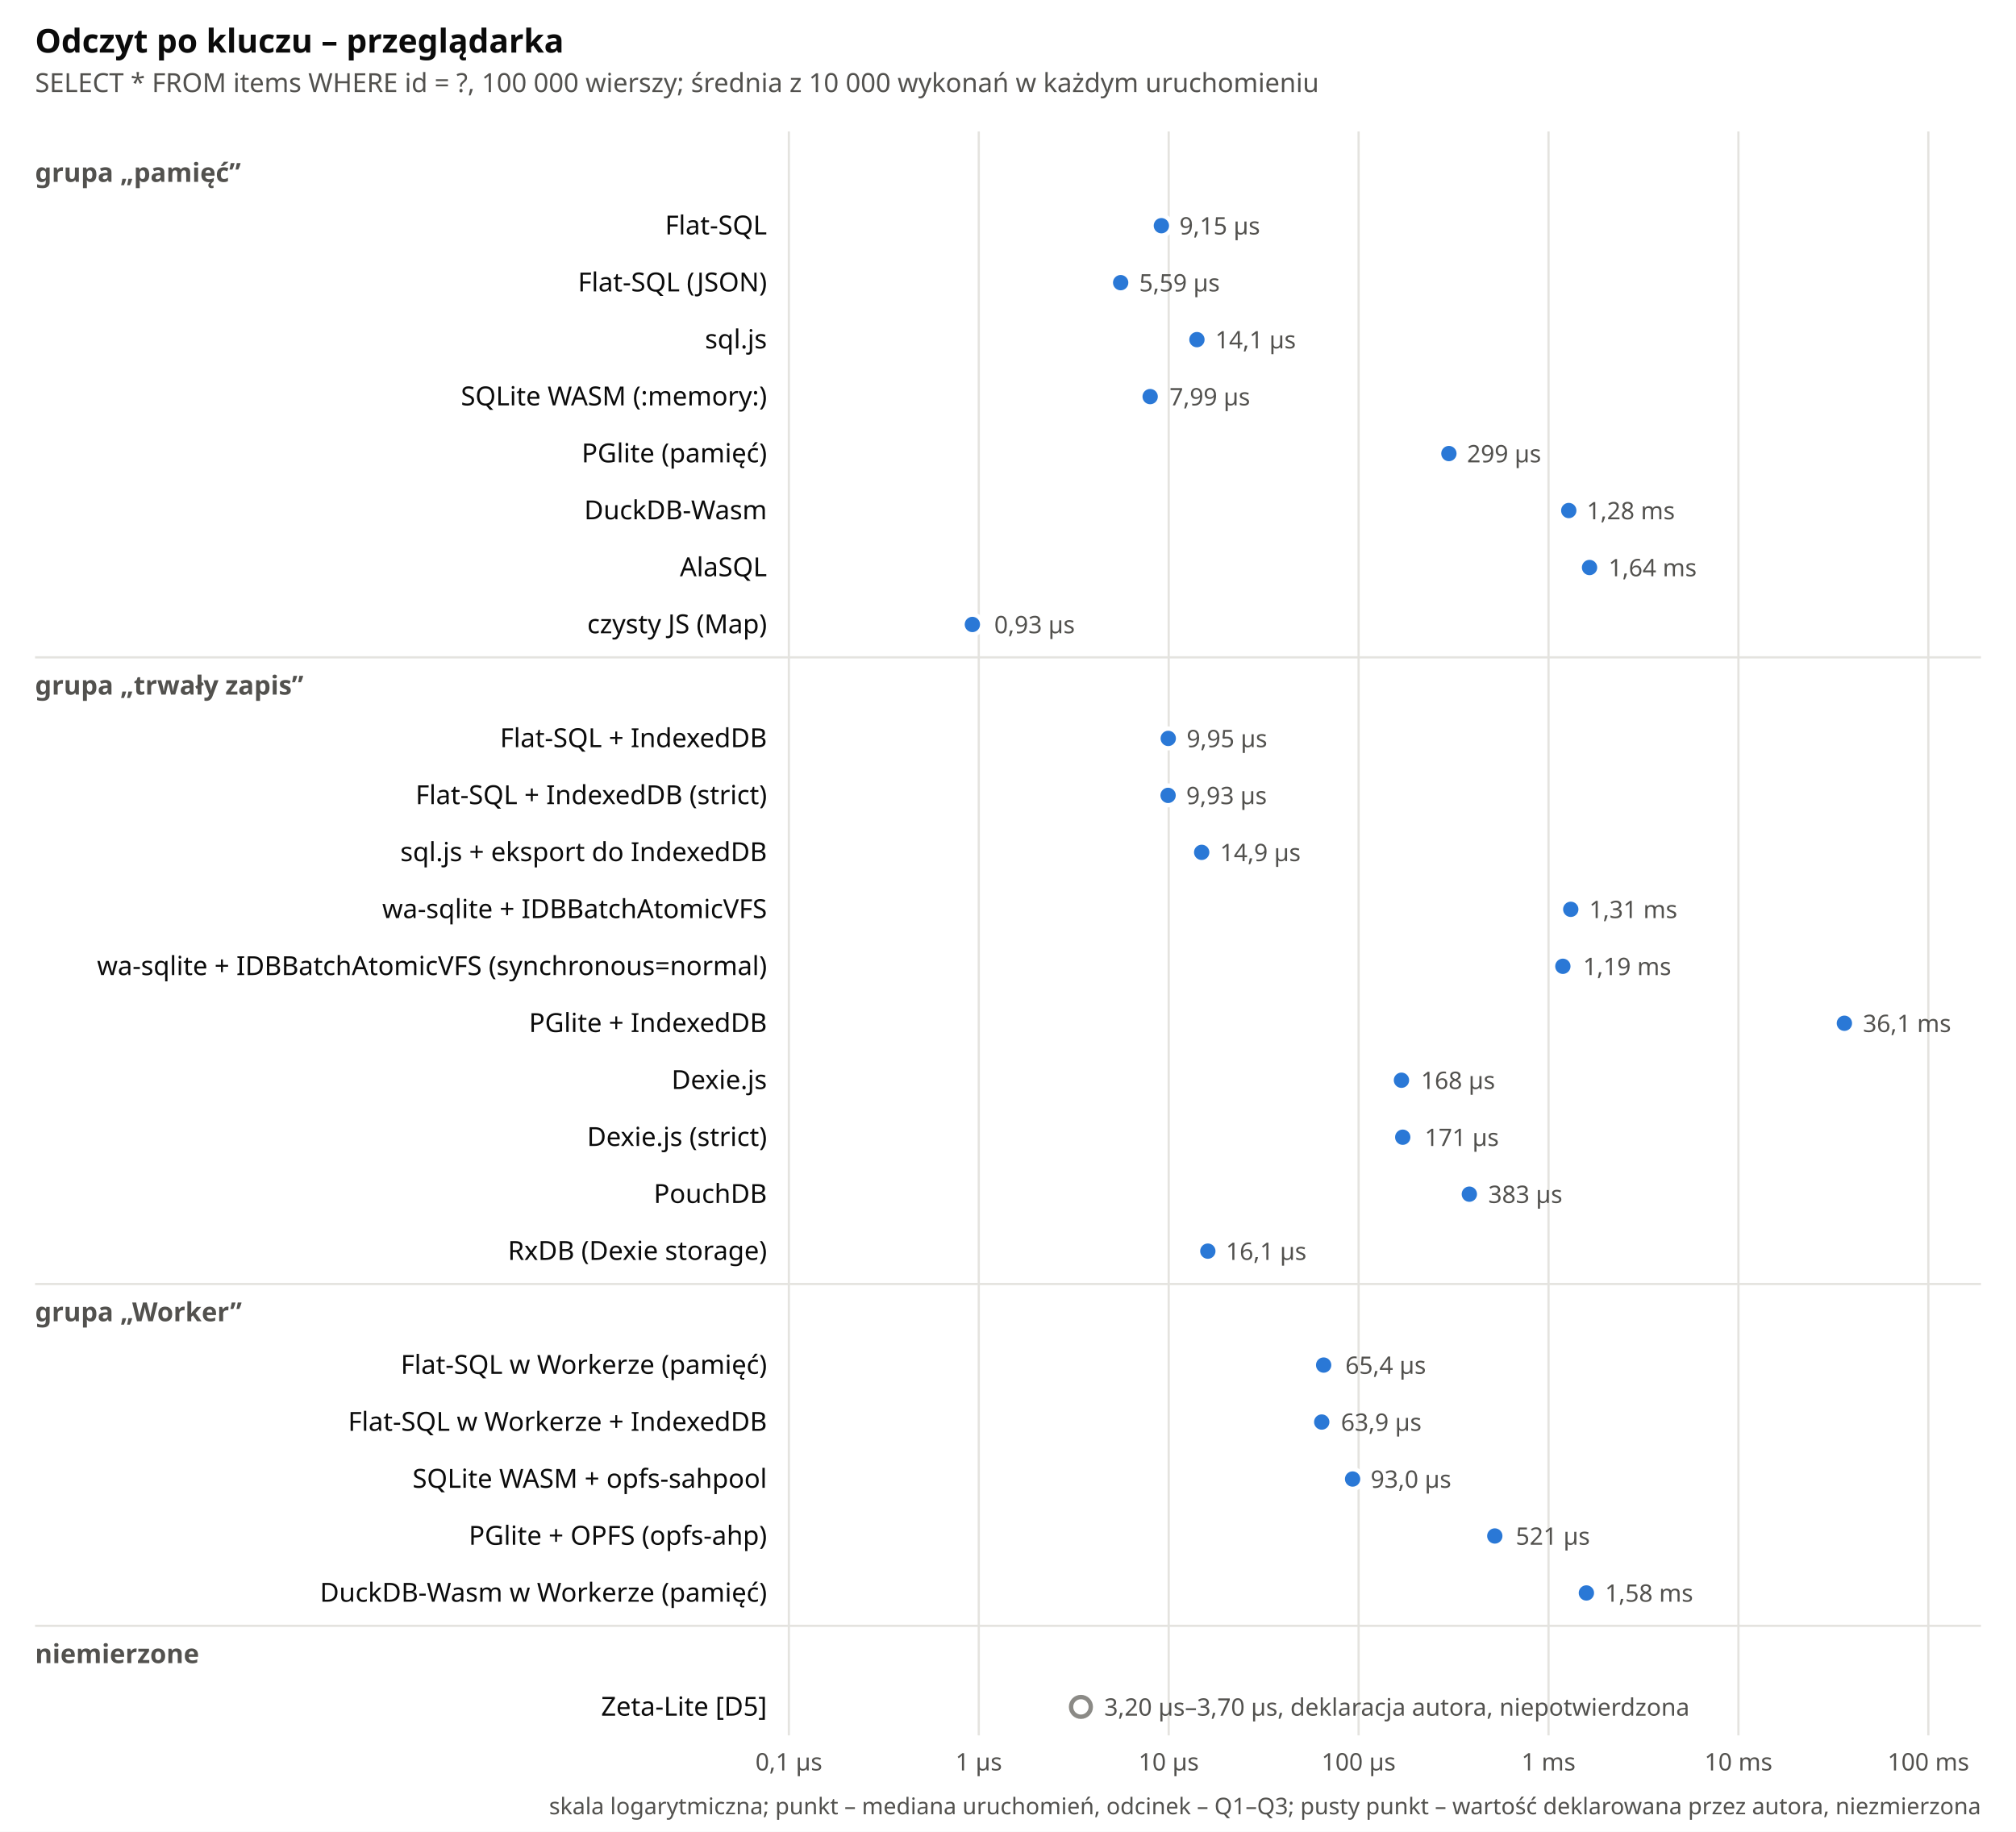
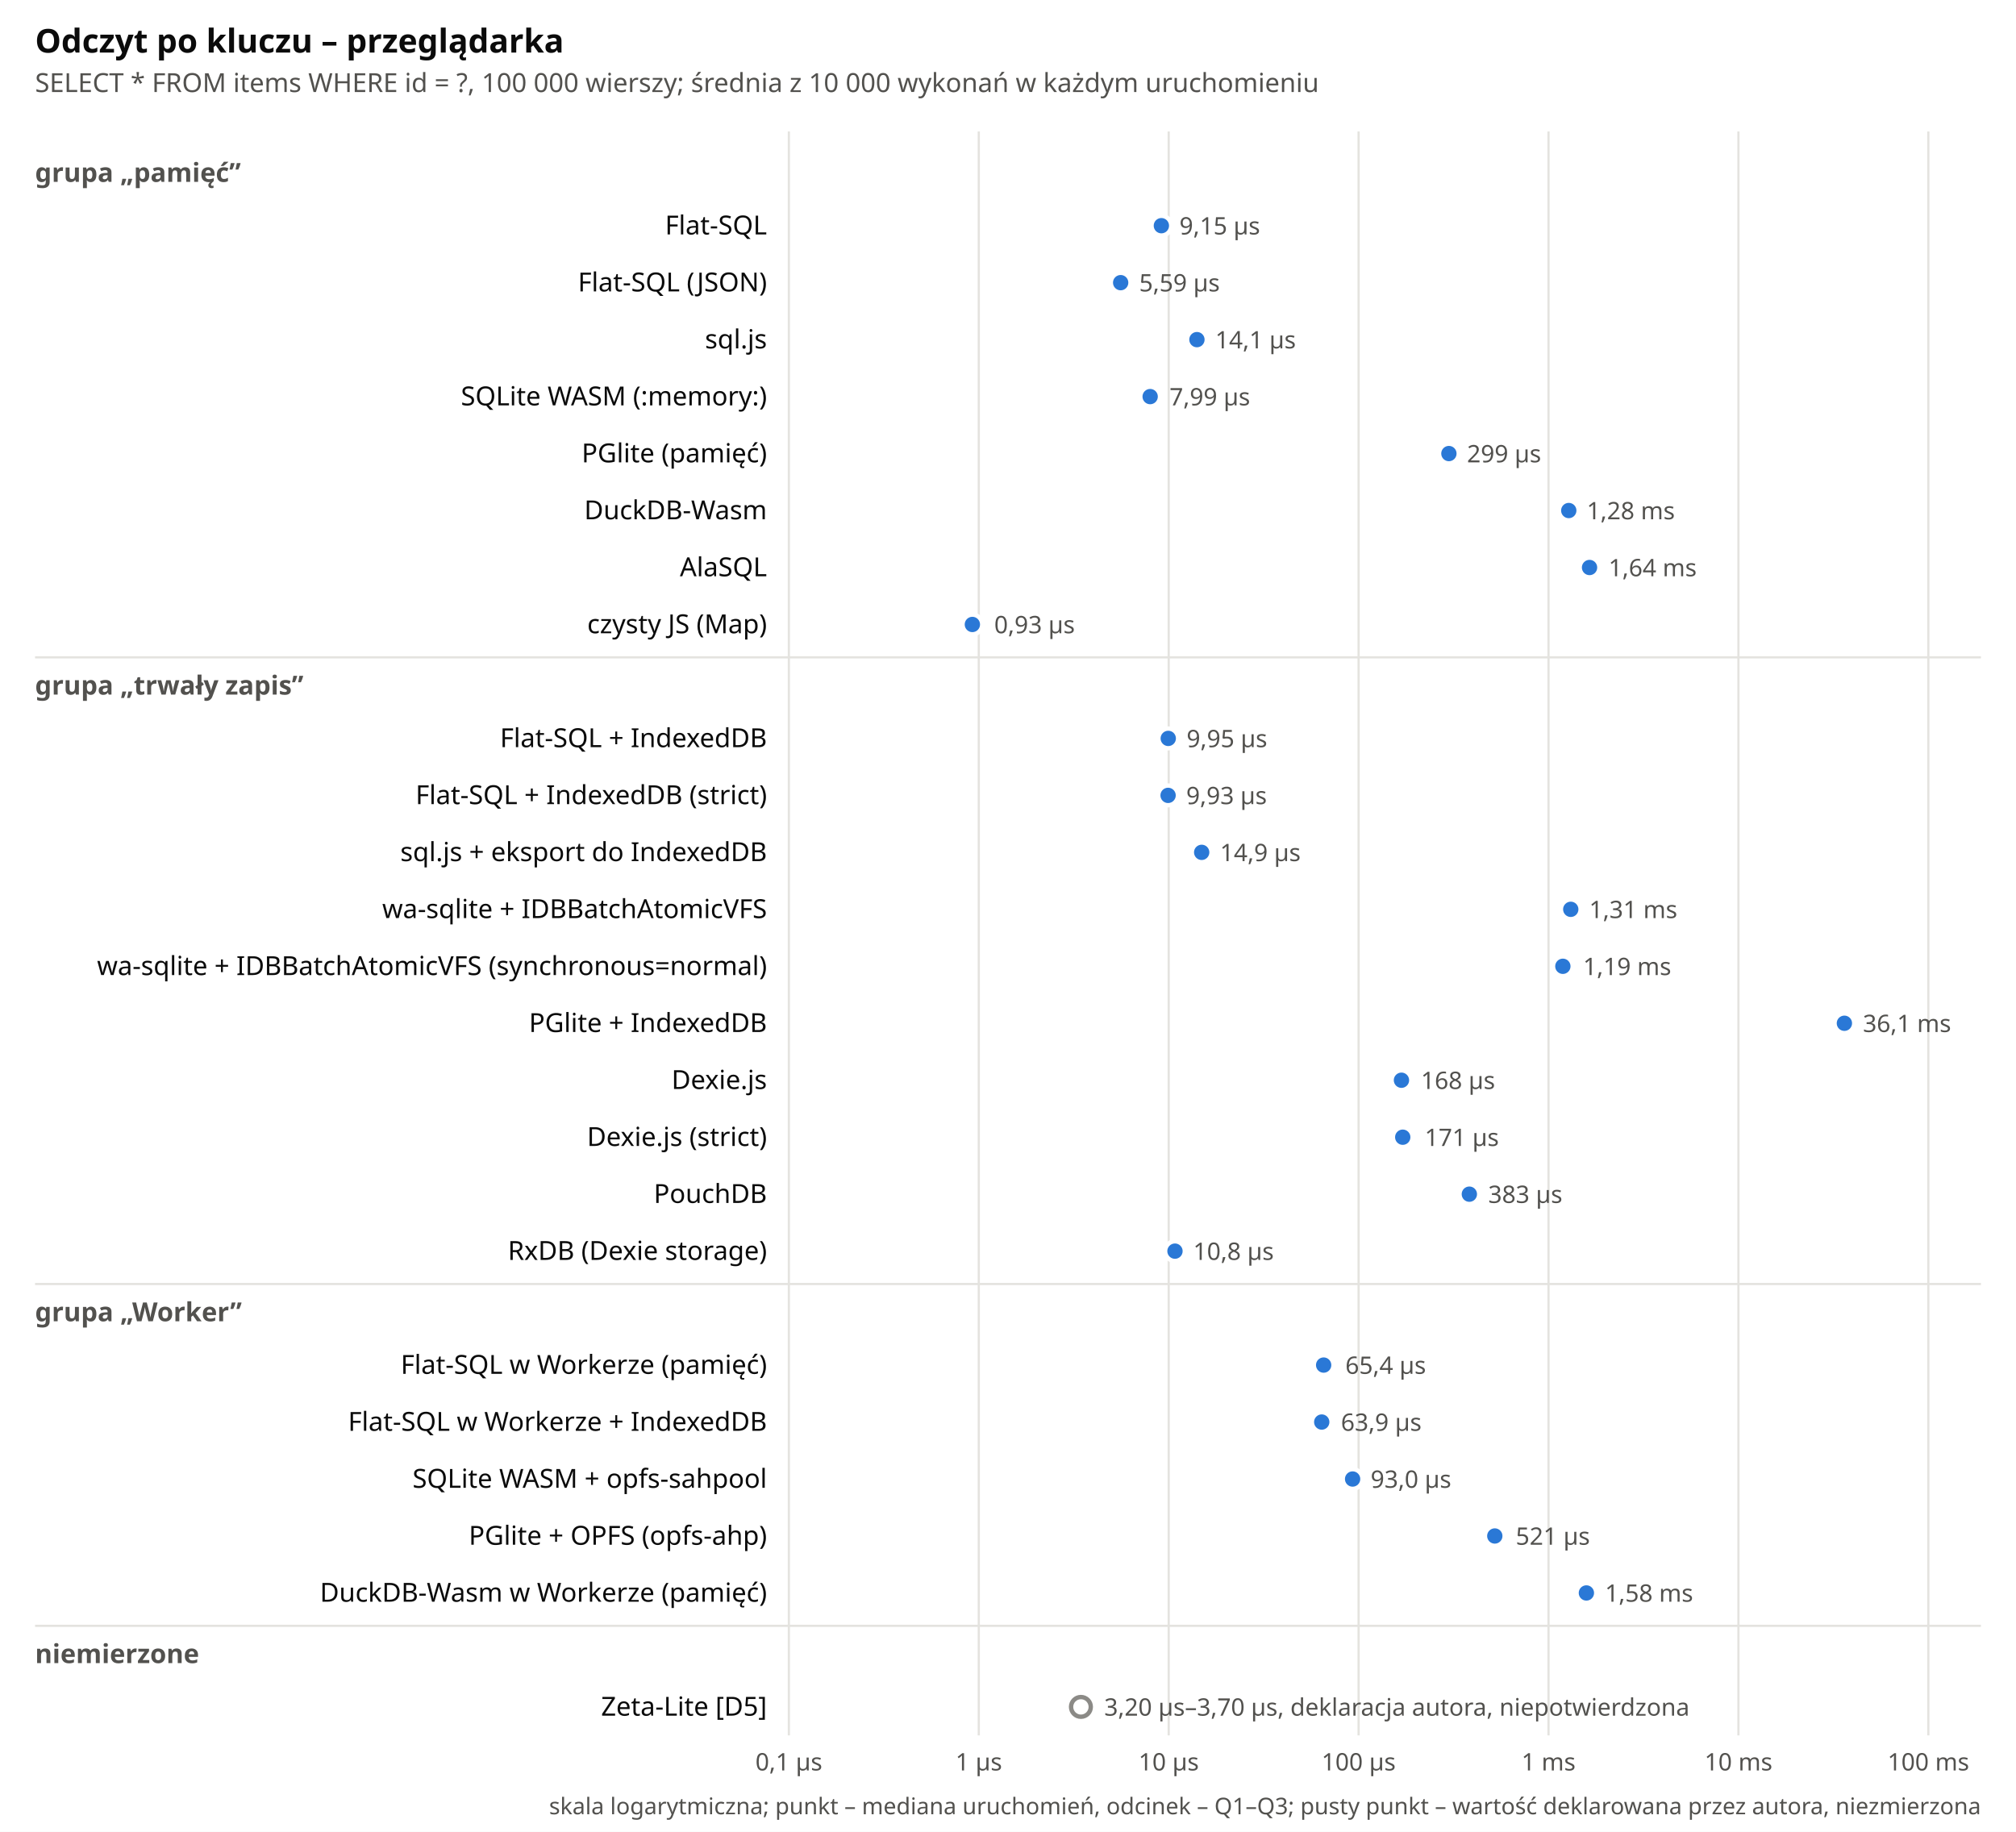
<svg xmlns="http://www.w3.org/2000/svg" viewBox="0 0 920 836" width="920" height="836" font-family="Segoe UI, system-ui, sans-serif">
  <rect width="920" height="836" fill="#ffffff" />
  <text x="16" y="24" font-size="15" font-weight="600" fill="#0b0b0b">Odczyt po kluczu – przeglądarka</text>
  <text x="16" y="42" font-size="12" fill="#52514e">SELECT * FROM items WHERE id = ?, 100 000 wierszy; średnia z 10 000 wykonań w każdym uruchomieniu</text>
  <line x1="360" x2="360" y1="60" y2="792" stroke="#e4e3df" stroke-width="1" />
  <text x="360" y="808" font-size="11" fill="#52514e" text-anchor="middle">0,1 µs</text>
  <line x1="446.667" x2="446.667" y1="60" y2="792" stroke="#e4e3df" stroke-width="1" />
  <text x="446.667" y="808" font-size="11" fill="#52514e" text-anchor="middle">1 µs</text>
  <line x1="533.333" x2="533.333" y1="60" y2="792" stroke="#e4e3df" stroke-width="1" />
  <text x="533.333" y="808" font-size="11" fill="#52514e" text-anchor="middle">10 µs</text>
  <line x1="620" x2="620" y1="60" y2="792" stroke="#e4e3df" stroke-width="1" />
  <text x="620" y="808" font-size="11" fill="#52514e" text-anchor="middle">100 µs</text>
  <line x1="706.667" x2="706.667" y1="60" y2="792" stroke="#e4e3df" stroke-width="1" />
  <text x="706.667" y="808" font-size="11" fill="#52514e" text-anchor="middle">1 ms</text>
  <line x1="793.333" x2="793.333" y1="60" y2="792" stroke="#e4e3df" stroke-width="1" />
  <text x="793.333" y="808" font-size="11" fill="#52514e" text-anchor="middle">10 ms</text>
  <line x1="880" x2="880" y1="60" y2="792" stroke="#e4e3df" stroke-width="1" />
  <text x="880" y="808" font-size="11" fill="#52514e" text-anchor="middle">100 ms</text>
  <text x="16" y="83" font-size="12" font-weight="600" fill="#52514e">grupa „pamięć”</text>
  <text x="350" y="107" font-size="12" fill="#0b0b0b" text-anchor="end">Flat-SQL</text>
  <g>
    <line x1="529.799" x2="530.227" y1="103" y2="103" stroke="#2a78d6" stroke-width="2" stroke-linecap="round" />
    <circle cx="529.994" cy="103" r="4.5" fill="#2a78d6" stroke="#ffffff" stroke-width="2" />
    <text x="538.227" y="107" font-size="11" fill="#52514e">9,15 µs</text>
  </g>
  <text x="350" y="133" font-size="12" fill="#0b0b0b" text-anchor="end">Flat-SQL (JSON)</text>
  <g>
    <line x1="510.901" x2="511.864" y1="129" y2="129" stroke="#2a78d6" stroke-width="2" stroke-linecap="round" />
    <circle cx="511.414" cy="129" r="4.5" fill="#2a78d6" stroke="#ffffff" stroke-width="2" />
    <text x="519.864" y="133" font-size="11" fill="#52514e">5,59 µs</text>
  </g>
  <text x="350" y="159" font-size="12" fill="#0b0b0b" text-anchor="end">sql.js</text>
  <g>
    <line x1="546.032" x2="546.565" y1="155" y2="155" stroke="#2a78d6" stroke-width="2" stroke-linecap="round" />
    <circle cx="546.218" cy="155" r="4.5" fill="#2a78d6" stroke="#ffffff" stroke-width="2" />
    <text x="554.565" y="159" font-size="11" fill="#52514e">14,1 µs</text>
  </g>
  <text x="350" y="185" font-size="12" fill="#0b0b0b" text-anchor="end">SQLite WASM (:memory:)</text>
  <g>
    <line x1="524.554" x2="525.688" y1="181" y2="181" stroke="#2a78d6" stroke-width="2" stroke-linecap="round" />
    <circle cx="524.874" cy="181" r="4.5" fill="#2a78d6" stroke="#ffffff" stroke-width="2" />
    <text x="533.688" y="185" font-size="11" fill="#52514e">7,99 µs</text>
  </g>
  <text x="350" y="211" font-size="12" fill="#0b0b0b" text-anchor="end">PGlite (pamięć)</text>
  <g>
    <line x1="660.612" x2="661.446" y1="207" y2="207" stroke="#2a78d6" stroke-width="2" stroke-linecap="round" />
    <circle cx="661.203" cy="207" r="4.5" fill="#2a78d6" stroke="#ffffff" stroke-width="2" />
    <text x="669.446" y="211" font-size="11" fill="#52514e">299 µs</text>
  </g>
  <text x="350" y="237" font-size="12" fill="#0b0b0b" text-anchor="end">DuckDB-Wasm</text>
  <g>
    <line x1="715.825" x2="716.089" y1="233" y2="233" stroke="#2a78d6" stroke-width="2" stroke-linecap="round" />
    <circle cx="715.904" cy="233" r="4.5" fill="#2a78d6" stroke="#ffffff" stroke-width="2" />
    <text x="724.089" y="237" font-size="11" fill="#52514e">1,28 ms</text>
  </g>
  <text x="350" y="263" font-size="12" fill="#0b0b0b" text-anchor="end">AlaSQL</text>
  <g>
    <line x1="724.997" x2="726.043" y1="259" y2="259" stroke="#2a78d6" stroke-width="2" stroke-linecap="round" />
    <circle cx="725.384" cy="259" r="4.5" fill="#2a78d6" stroke="#ffffff" stroke-width="2" />
    <text x="734.043" y="263" font-size="11" fill="#52514e">1,64 ms</text>
  </g>
  <text x="350" y="289" font-size="12" fill="#0b0b0b" text-anchor="end">czysty JS (Map)</text>
  <g>
    <line x1="440.886" x2="445.714" y1="285" y2="285" stroke="#2a78d6" stroke-width="2" stroke-linecap="round" />
    <circle cx="443.742" cy="285" r="4.5" fill="#2a78d6" stroke="#ffffff" stroke-width="2" />
    <text x="453.714" y="289" font-size="11" fill="#52514e">0,93 µs</text>
  </g>
  <line x1="16" x2="904" y1="300" y2="300" stroke="#e4e3df" />
  <text x="16" y="317" font-size="12" font-weight="600" fill="#52514e">grupa „trwały zapis”</text>
  <text x="350" y="341" font-size="12" fill="#0b0b0b" text-anchor="end">Flat-SQL + IndexedDB</text>
  <g>
    <line x1="532.764" x2="533.501" y1="337" y2="337" stroke="#2a78d6" stroke-width="2" stroke-linecap="round" />
    <circle cx="533.132" cy="337" r="4.5" fill="#2a78d6" stroke="#ffffff" stroke-width="2" />
    <text x="541.501" y="341" font-size="11" fill="#52514e">9,95 µs</text>
  </g>
  <text x="350" y="367" font-size="12" fill="#0b0b0b" text-anchor="end">Flat-SQL + IndexedDB (strict)</text>
  <g>
    <line x1="532.642" x2="533.323" y1="363" y2="363" stroke="#2a78d6" stroke-width="2" stroke-linecap="round" />
    <circle cx="533.057" cy="363" r="4.5" fill="#2a78d6" stroke="#ffffff" stroke-width="2" />
    <text x="541.323" y="367" font-size="11" fill="#52514e">9,93 µs</text>
  </g>
  <text x="350" y="393" font-size="12" fill="#0b0b0b" text-anchor="end">sql.js + eksport do IndexedDB</text>
  <g>
    <line x1="547.895" x2="548.744" y1="389" y2="389" stroke="#2a78d6" stroke-width="2" stroke-linecap="round" />
    <circle cx="548.386" cy="389" r="4.5" fill="#2a78d6" stroke="#ffffff" stroke-width="2" />
    <text x="556.744" y="393" font-size="11" fill="#52514e">14,9 µs</text>
  </g>
  <text x="350" y="419" font-size="12" fill="#0b0b0b" text-anchor="end">wa-sqlite + IDBBatchAtomicVFS</text>
  <g>
    <line x1="716.009" x2="717.208" y1="415" y2="415" stroke="#2a78d6" stroke-width="2" stroke-linecap="round" />
    <circle cx="716.816" cy="415" r="4.5" fill="#2a78d6" stroke="#ffffff" stroke-width="2" />
    <text x="725.208" y="419" font-size="11" fill="#52514e">1,31 ms</text>
  </g>
  <text x="350" y="445" font-size="12" fill="#0b0b0b" text-anchor="end">wa-sqlite + IDBBatchAtomicVFS (synchronous=normal)</text>
  <g>
    <line x1="712.618" x2="714.427" y1="441" y2="441" stroke="#2a78d6" stroke-width="2" stroke-linecap="round" />
    <circle cx="713.21" cy="441" r="4.5" fill="#2a78d6" stroke="#ffffff" stroke-width="2" />
    <text x="722.427" y="445" font-size="11" fill="#52514e">1,19 ms</text>
  </g>
  <text x="350" y="471" font-size="12" fill="#0b0b0b" text-anchor="end">PGlite + IndexedDB</text>
  <g>
    <line x1="841.152" x2="842.141" y1="467" y2="467" stroke="#2a78d6" stroke-width="2" stroke-linecap="round" />
    <circle cx="841.689" cy="467" r="4.5" fill="#2a78d6" stroke="#ffffff" stroke-width="2" />
    <text x="850.141" y="471" font-size="11" fill="#52514e">36,1 ms</text>
  </g>
  <text x="350" y="497" font-size="12" fill="#0b0b0b" text-anchor="end">Dexie.js</text>
  <g>
    <line x1="638.241" x2="640.424" y1="493" y2="493" stroke="#2a78d6" stroke-width="2" stroke-linecap="round" />
    <circle cx="639.554" cy="493" r="4.5" fill="#2a78d6" stroke="#ffffff" stroke-width="2" />
    <text x="648.424" y="497" font-size="11" fill="#52514e">168 µs</text>
  </g>
  <text x="350" y="523" font-size="12" fill="#0b0b0b" text-anchor="end">Dexie.js (strict)</text>
  <g>
    <line x1="638.83" x2="642.163" y1="519" y2="519" stroke="#2a78d6" stroke-width="2" stroke-linecap="round" />
    <circle cx="640.139" cy="519" r="4.5" fill="#2a78d6" stroke="#ffffff" stroke-width="2" />
    <text x="650.163" y="523" font-size="11" fill="#52514e">171 µs</text>
  </g>
  <text x="350" y="549" font-size="12" fill="#0b0b0b" text-anchor="end">PouchDB</text>
  <g>
    <line x1="670.356" x2="671.145" y1="545" y2="545" stroke="#2a78d6" stroke-width="2" stroke-linecap="round" />
    <circle cx="670.535" cy="545" r="4.5" fill="#2a78d6" stroke="#ffffff" stroke-width="2" />
    <text x="679.145" y="549" font-size="11" fill="#52514e">383 µs</text>
  </g>
  <text x="350" y="575" font-size="12" fill="#0b0b0b" text-anchor="end">RxDB (Dexie storage)</text>
  <g>
-     <line x1="550.564" x2="551.403" y1="571" y2="571" stroke="#2a78d6" stroke-width="2" stroke-linecap="round" />
-     <circle cx="551.196" cy="571" r="4.5" fill="#2a78d6" stroke="#ffffff" stroke-width="2" />
-     <text x="559.403" y="575" font-size="11" fill="#52514e">16,1 µs</text>
+     <line x1="535.581" x2="536.499" y1="571" y2="571" stroke="#2a78d6" stroke-width="2" stroke-linecap="round" />
+     <circle cx="536.2" cy="571" r="4.5" fill="#2a78d6" stroke="#ffffff" stroke-width="2" />
+     <text x="544.499" y="575" font-size="11" fill="#52514e">10,8 µs</text>
  </g>
  <line x1="16" x2="904" y1="586" y2="586" stroke="#e4e3df" />
  <text x="16" y="603" font-size="12" font-weight="600" fill="#52514e">grupa „Worker”</text>
  <text x="350" y="627" font-size="12" fill="#0b0b0b" text-anchor="end">Flat-SQL w Workerze (pamięć)</text>
  <g>
    <line x1="603.323" x2="605.942" y1="623" y2="623" stroke="#2a78d6" stroke-width="2" stroke-linecap="round" />
    <circle cx="604.045" cy="623" r="4.5" fill="#2a78d6" stroke="#ffffff" stroke-width="2" />
    <text x="613.942" y="627" font-size="11" fill="#52514e">65,4 µs</text>
  </g>
  <text x="350" y="653" font-size="12" fill="#0b0b0b" text-anchor="end">Flat-SQL w Workerze + IndexedDB</text>
  <g>
    <line x1="602.463" x2="603.92" y1="649" y2="649" stroke="#2a78d6" stroke-width="2" stroke-linecap="round" />
    <circle cx="603.173" cy="649" r="4.5" fill="#2a78d6" stroke="#ffffff" stroke-width="2" />
    <text x="611.92" y="653" font-size="11" fill="#52514e">63,9 µs</text>
  </g>
  <text x="350" y="679" font-size="12" fill="#0b0b0b" text-anchor="end">SQLite WASM + opfs-sahpool</text>
  <g>
    <line x1="617.037" x2="617.475" y1="675" y2="675" stroke="#2a78d6" stroke-width="2" stroke-linecap="round" />
    <circle cx="617.261" cy="675" r="4.5" fill="#2a78d6" stroke="#ffffff" stroke-width="2" />
    <text x="625.475" y="679" font-size="11" fill="#52514e">93,0 µs</text>
  </g>
  <text x="350" y="705" font-size="12" fill="#0b0b0b" text-anchor="end">PGlite + OPFS (opfs-ahp)</text>
  <g>
    <line x1="681.371" x2="683.71" y1="701" y2="701" stroke="#2a78d6" stroke-width="2" stroke-linecap="round" />
    <circle cx="682.15" cy="701" r="4.5" fill="#2a78d6" stroke="#ffffff" stroke-width="2" />
    <text x="691.71" y="705" font-size="11" fill="#52514e">521 µs</text>
  </g>
  <text x="350" y="731" font-size="12" fill="#0b0b0b" text-anchor="end">DuckDB-Wasm w Workerze (pamięć)</text>
  <g>
    <line x1="723.308" x2="724.41" y1="727" y2="727" stroke="#2a78d6" stroke-width="2" stroke-linecap="round" />
    <circle cx="723.949" cy="727" r="4.5" fill="#2a78d6" stroke="#ffffff" stroke-width="2" />
    <text x="732.41" y="731" font-size="11" fill="#52514e">1,58 ms</text>
  </g>
  <line x1="16" x2="904" y1="742" y2="742" stroke="#e4e3df" />
  <text x="16" y="759" font-size="12" font-weight="600" fill="#52514e">niemierzone</text>
  <text x="350" y="783" font-size="12" fill="#0b0b0b" text-anchor="end">Zeta-Lite [D5]</text>
  <g>
    <line x1="490.446" x2="495.911" y1="779" y2="779" stroke="#8b8a86" stroke-width="2" stroke-linecap="round" stroke-dasharray="3 3" />
    <circle cx="493.278" cy="779" r="4.5" fill="#ffffff" stroke="#8b8a86" stroke-width="2" />
    <text x="503.911" y="783" font-size="11" fill="#52514e">3,20 µs–3,70 µs, deklaracja autora, niepotwierdzona</text>
  </g>
  <text x="904" y="828" font-size="10.5" fill="#52514e" text-anchor="end">skala logarytmiczna; punkt – mediana uruchomień, odcinek – Q1–Q3; pusty punkt – wartość deklarowana przez autora, niezmierzona</text>
</svg>
